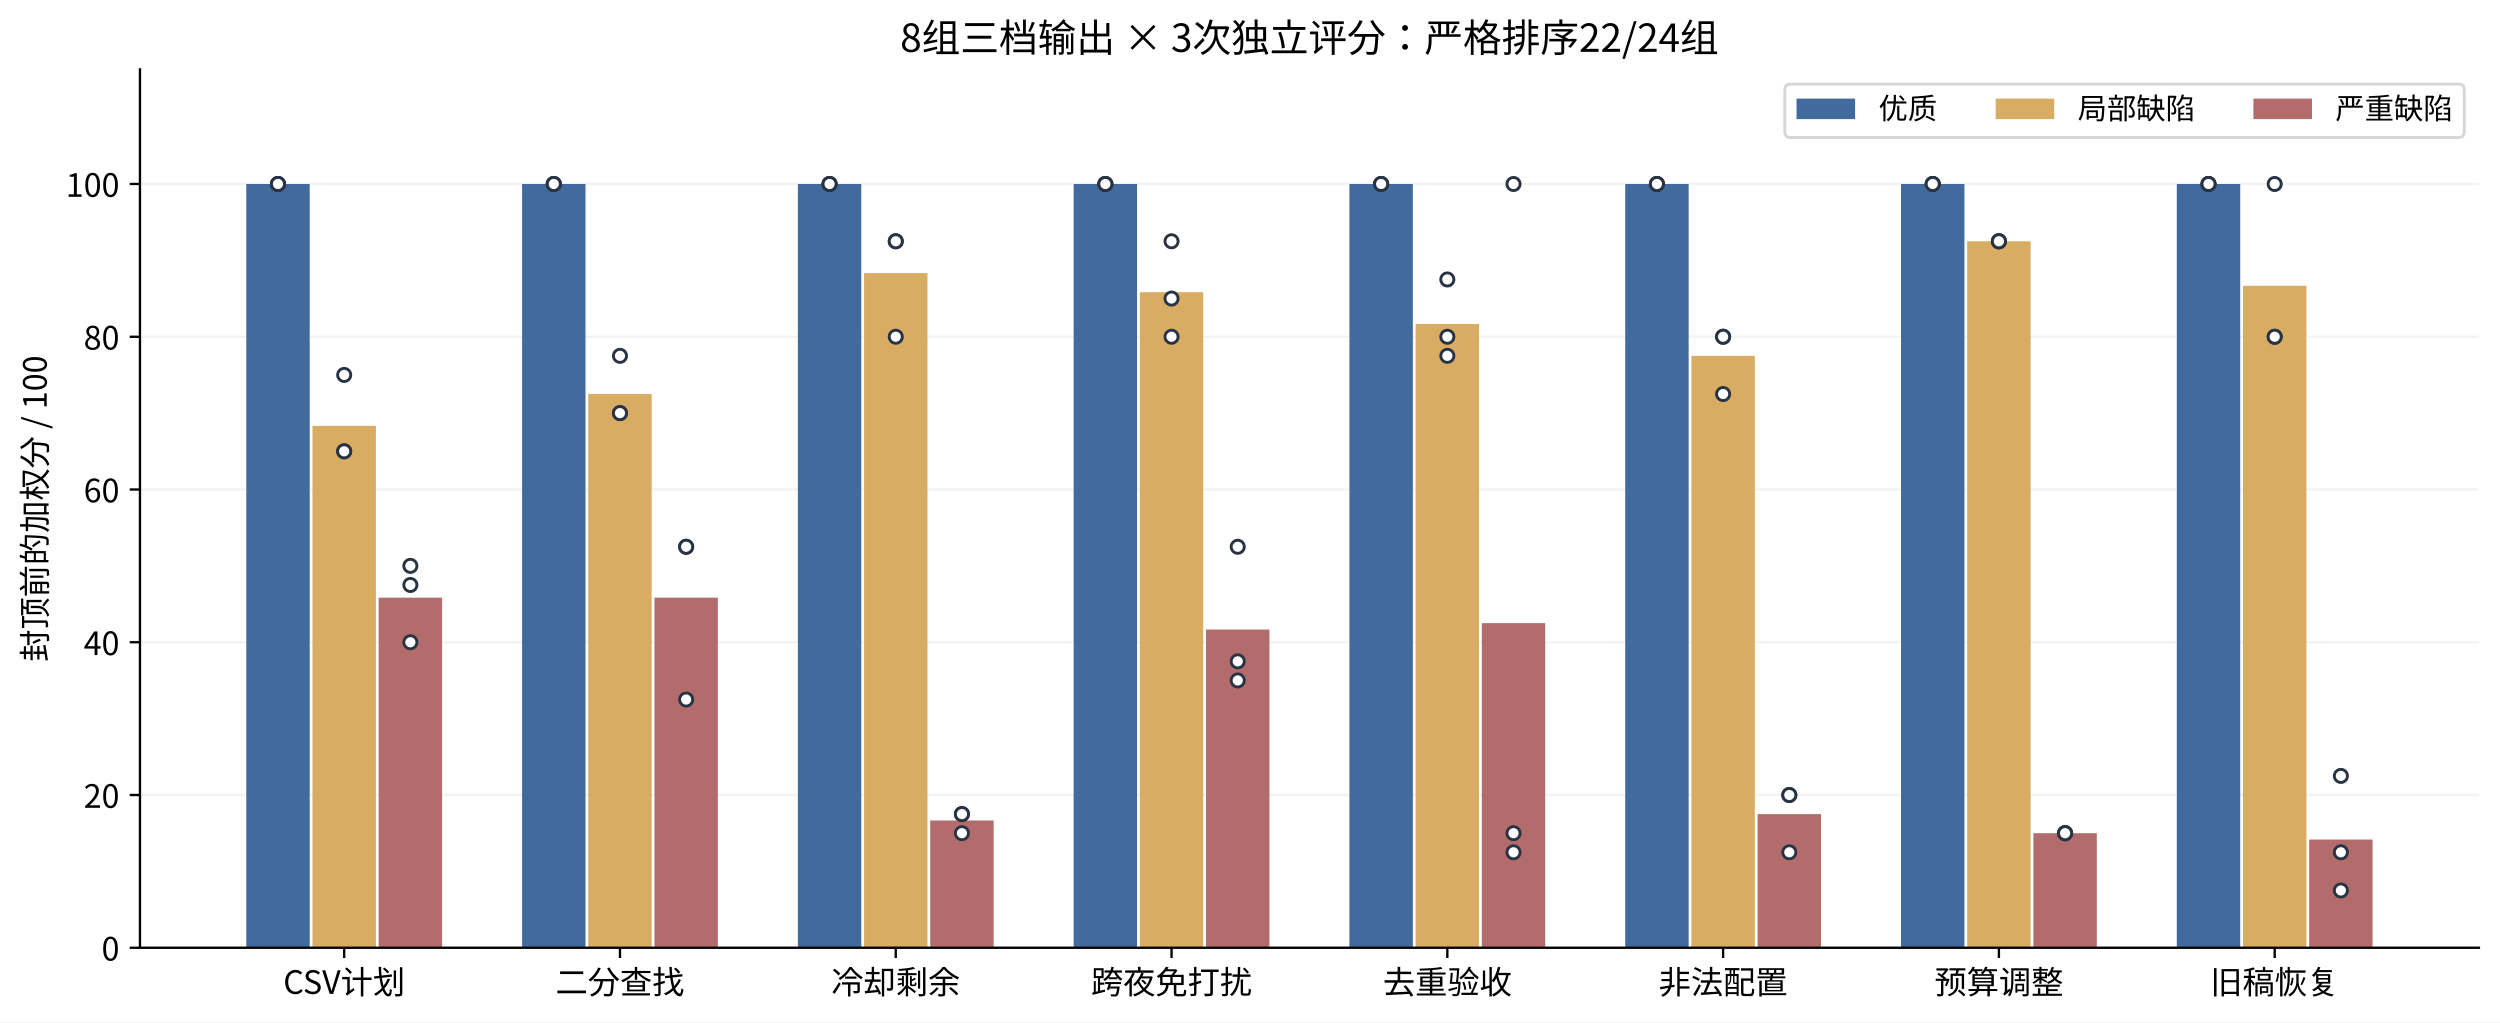
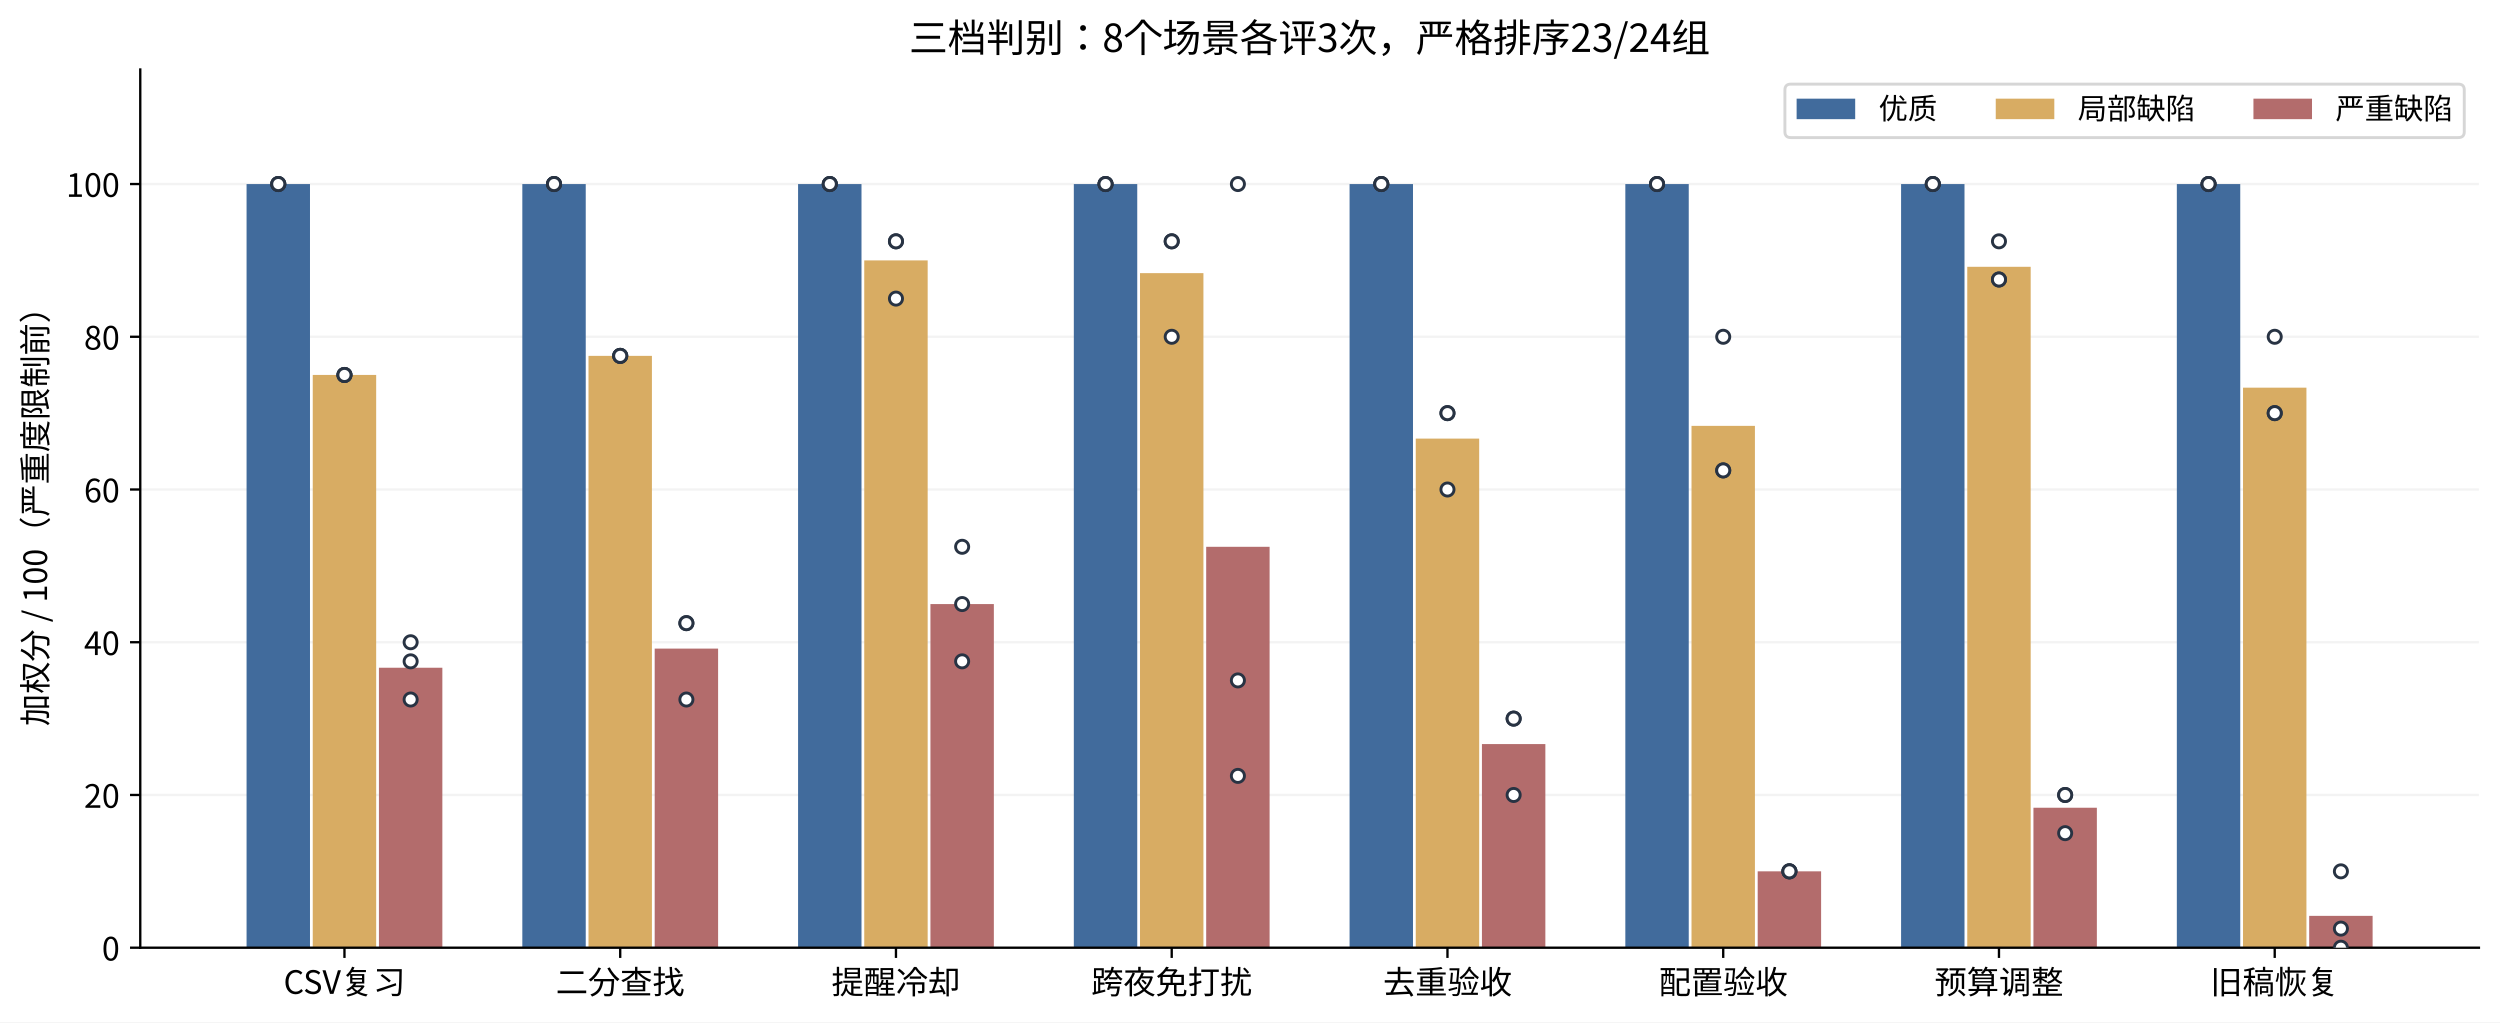
- <svg xmlns="http://www.w3.org/2000/svg" xmlns:xlink="http://www.w3.org/1999/xlink" width="853.63pt" height="349.089pt" viewBox="0 0 853.63 349.089" version="1.1">
+ <svg xmlns="http://www.w3.org/2000/svg" xmlns:xlink="http://www.w3.org/1999/xlink" width="853.74pt" height="349.116pt" viewBox="0 0 853.74 349.116" version="1.1">
  <defs>
    <style type="text/css">*{stroke-linejoin: round; stroke-linecap: butt}</style>
  </defs>
  <g id="figure_1">
    <g id="patch_1">
-       <path d="M 0 349.089 L 853.63 349.089 L 853.63 0 L 0 0 z " style="fill: #ffffff" />
+       <path d="M 0 349.116 L 853.74 349.116 L 853.74 0 L 0 0 z " style="fill: #ffffff" />
    </g>
    <g id="axes_1">
      <g id="patch_2">
-         <path d="M 47.79 323.614 L 846.43 323.614 L 846.43 23.706 L 47.79 23.706 z " style="fill: #ffffff" />
+         <path d="M 47.9 323.641 L 846.54 323.641 L 846.54 23.733 L 47.9 23.733 z " style="fill: #ffffff" />
      </g>
      <g id="matplotlib.axis_1">
        <g id="xtick_1">
          <g id="line2d_1">
            <defs>
-               <path id="m6fe55f6186" d="M 0 0 L 0 3.5 " style="stroke: #000000; stroke-width: 0.8" />
+               <path id="m306c7330ba" d="M 0 0 L 0 3.5 " style="stroke: #000000; stroke-width: 0.8" />
            </defs>
            <g>
-               <use xlink:href="#m6fe55f6186" x="117.522" y="323.614" style="stroke: #000000; stroke-width: 0.8" />
+               <use xlink:href="#m306c7330ba" x="117.632" y="323.641" style="stroke: #000000; stroke-width: 0.8" />
            </g>
          </g>
          <g id="text_1">
-             <text style="font-size: 11px; font-family: 'Noto Sans CJK JP'; text-anchor: middle" x="117.522" y="339.369" transform="rotate(-0 117.5215 339.3692)">CSV计划</text>
+             <text style="font-size: 11px; font-family: 'Noto Sans CJK JP'; text-anchor: middle" x="117.632" y="339.396" transform="rotate(-0 117.6315 339.396)">CSV复习</text>
          </g>
        </g>
        <g id="xtick_2">
          <g id="line2d_2">
            <g>
-               <use xlink:href="#m6fe55f6186" x="211.69" y="323.614" style="stroke: #000000; stroke-width: 0.8" />
+               <use xlink:href="#m306c7330ba" x="211.8" y="323.641" style="stroke: #000000; stroke-width: 0.8" />
            </g>
          </g>
          <g id="text_2">
-             <text style="font-size: 11px; font-family: 'Noto Sans CJK JP'; text-anchor: middle" x="211.69" y="339.369" transform="rotate(-0 211.6896 339.3692)">二分查找</text>
+             <text style="font-size: 11px; font-family: 'Noto Sans CJK JP'; text-anchor: middle" x="211.8" y="339.396" transform="rotate(-0 211.7996 339.396)">二分查找</text>
          </g>
        </g>
        <g id="xtick_3">
          <g id="line2d_3">
            <g>
-               <use xlink:href="#m6fe55f6186" x="305.858" y="323.614" style="stroke: #000000; stroke-width: 0.8" />
+               <use xlink:href="#m306c7330ba" x="305.968" y="323.641" style="stroke: #000000; stroke-width: 0.8" />
            </g>
          </g>
          <g id="text_3">
-             <text style="font-size: 11px; font-family: 'Noto Sans CJK JP'; text-anchor: middle" x="305.858" y="339.369" transform="rotate(-0 305.8578 339.3692)">冷却剩余</text>
+             <text style="font-size: 11px; font-family: 'Noto Sans CJK JP'; text-anchor: middle" x="305.968" y="339.396" transform="rotate(-0 305.9678 339.396)">提醒冷却</text>
          </g>
        </g>
        <g id="xtick_4">
          <g id="line2d_4">
            <g>
-               <use xlink:href="#m6fe55f6186" x="400.026" y="323.614" style="stroke: #000000; stroke-width: 0.8" />
+               <use xlink:href="#m306c7330ba" x="400.136" y="323.641" style="stroke: #000000; stroke-width: 0.8" />
            </g>
          </g>
          <g id="text_4">
-             <text style="font-size: 11px; font-family: 'Noto Sans CJK JP'; text-anchor: middle" x="400.026" y="339.369" transform="rotate(-0 400.0259 339.3692)">跨夜免打扰</text>
+             <text style="font-size: 11px; font-family: 'Noto Sans CJK JP'; text-anchor: middle" x="400.136" y="339.396" transform="rotate(-0 400.1359 339.396)">跨夜免打扰</text>
          </g>
        </g>
        <g id="xtick_5">
          <g id="line2d_5">
            <g>
-               <use xlink:href="#m6fe55f6186" x="494.194" y="323.614" style="stroke: #000000; stroke-width: 0.8" />
+               <use xlink:href="#m306c7330ba" x="494.304" y="323.641" style="stroke: #000000; stroke-width: 0.8" />
            </g>
          </g>
          <g id="text_5">
-             <text style="font-size: 11px; font-family: 'Noto Sans CJK JP'; text-anchor: middle" x="494.194" y="339.369" transform="rotate(-0 494.1941 339.3692)">去重验收</text>
+             <text style="font-size: 11px; font-family: 'Noto Sans CJK JP'; text-anchor: middle" x="494.304" y="339.396" transform="rotate(-0 494.3041 339.396)">去重验收</text>
          </g>
        </g>
        <g id="xtick_6">
          <g id="line2d_6">
            <g>
-               <use xlink:href="#m6fe55f6186" x="588.362" y="323.614" style="stroke: #000000; stroke-width: 0.8" />
+               <use xlink:href="#m306c7330ba" x="588.472" y="323.641" style="stroke: #000000; stroke-width: 0.8" />
            </g>
          </g>
          <g id="text_6">
-             <text style="font-size: 11px; font-family: 'Noto Sans CJK JP'; text-anchor: middle" x="588.362" y="339.369" transform="rotate(-0 588.3622 339.3692)">非法配置</text>
+             <text style="font-size: 11px; font-family: 'Noto Sans CJK JP'; text-anchor: middle" x="588.472" y="339.396" transform="rotate(-0 588.4722 339.396)">配置验收</text>
          </g>
        </g>
        <g id="xtick_7">
          <g id="line2d_7">
            <g>
-               <use xlink:href="#m6fe55f6186" x="682.53" y="323.614" style="stroke: #000000; stroke-width: 0.8" />
+               <use xlink:href="#m306c7330ba" x="682.64" y="323.641" style="stroke: #000000; stroke-width: 0.8" />
            </g>
          </g>
          <g id="text_7">
-             <text style="font-size: 11px; font-family: 'Noto Sans CJK JP'; text-anchor: middle" x="682.53" y="339.369" transform="rotate(-0 682.5304 339.3692)">预算调整</text>
+             <text style="font-size: 11px; font-family: 'Noto Sans CJK JP'; text-anchor: middle" x="682.64" y="339.396" transform="rotate(-0 682.6404 339.396)">预算调整</text>
          </g>
        </g>
        <g id="xtick_8">
          <g id="line2d_8">
            <g>
-               <use xlink:href="#m6fe55f6186" x="776.698" y="323.614" style="stroke: #000000; stroke-width: 0.8" />
+               <use xlink:href="#m306c7330ba" x="776.808" y="323.641" style="stroke: #000000; stroke-width: 0.8" />
            </g>
          </g>
          <g id="text_8">
-             <text style="font-size: 11px; font-family: 'Noto Sans CJK JP'; text-anchor: middle" x="776.698" y="339.369" transform="rotate(-0 776.6985 339.3692)">旧稿恢复</text>
+             <text style="font-size: 11px; font-family: 'Noto Sans CJK JP'; text-anchor: middle" x="776.808" y="339.396" transform="rotate(-0 776.8085 339.396)">旧稿恢复</text>
          </g>
        </g>
      </g>
      <g id="matplotlib.axis_2">
        <g id="ytick_1">
          <g id="line2d_9">
-             <path d="M 47.79 323.614 L 846.43 323.614 " clip-path="url(#p5af2267fee)" style="fill: none; stroke: #b0b0b0; stroke-opacity: 0.15; stroke-width: 0.8; stroke-linecap: square" />
+             <path d="M 47.9 323.641 L 846.54 323.641 " clip-path="url(#p7b67d893f9)" style="fill: none; stroke: #b0b0b0; stroke-opacity: 0.15; stroke-width: 0.8; stroke-linecap: square" />
          </g>
          <g id="line2d_10">
            <defs>
-               <path id="ma460780742" d="M 0 0 L -3.5 0 " style="stroke: #000000; stroke-width: 0.8" />
+               <path id="m685d8fcb3b" d="M 0 0 L -3.5 0 " style="stroke: #000000; stroke-width: 0.8" />
            </defs>
            <g>
-               <use xlink:href="#ma460780742" x="47.79" y="323.614" style="stroke: #000000; stroke-width: 0.8" />
+               <use xlink:href="#m685d8fcb3b" x="47.9" y="323.641" style="stroke: #000000; stroke-width: 0.8" />
            </g>
          </g>
          <g id="text_9">
-             <text style="font-size: 11px; font-family: 'Noto Sans CJK JP'; text-anchor: end" x="40.79" y="327.992" transform="rotate(-0 40.79 327.9915)">0</text>
+             <text style="font-size: 11px; font-family: 'Noto Sans CJK JP'; text-anchor: end" x="40.9" y="328.018" transform="rotate(-0 40.9 328.0183)">0</text>
          </g>
        </g>
        <g id="ytick_2">
          <g id="line2d_11">
-             <path d="M 47.79 271.456 L 846.43 271.456 " clip-path="url(#p5af2267fee)" style="fill: none; stroke: #b0b0b0; stroke-opacity: 0.15; stroke-width: 0.8; stroke-linecap: square" />
+             <path d="M 47.9 271.483 L 846.54 271.483 " clip-path="url(#p7b67d893f9)" style="fill: none; stroke: #b0b0b0; stroke-opacity: 0.15; stroke-width: 0.8; stroke-linecap: square" />
          </g>
          <g id="line2d_12">
            <g>
-               <use xlink:href="#ma460780742" x="47.79" y="271.456" style="stroke: #000000; stroke-width: 0.8" />
+               <use xlink:href="#m685d8fcb3b" x="47.9" y="271.483" style="stroke: #000000; stroke-width: 0.8" />
            </g>
          </g>
          <g id="text_10">
-             <text style="font-size: 11px; font-family: 'Noto Sans CJK JP'; text-anchor: end" x="40.79" y="275.834" transform="rotate(-0 40.79 275.8337)">20</text>
+             <text style="font-size: 11px; font-family: 'Noto Sans CJK JP'; text-anchor: end" x="40.9" y="275.861" transform="rotate(-0 40.9 275.8605)">20</text>
          </g>
        </g>
        <g id="ytick_3">
          <g id="line2d_13">
-             <path d="M 47.79 219.298 L 846.43 219.298 " clip-path="url(#p5af2267fee)" style="fill: none; stroke: #b0b0b0; stroke-opacity: 0.15; stroke-width: 0.8; stroke-linecap: square" />
+             <path d="M 47.9 219.325 L 846.54 219.325 " clip-path="url(#p7b67d893f9)" style="fill: none; stroke: #b0b0b0; stroke-opacity: 0.15; stroke-width: 0.8; stroke-linecap: square" />
          </g>
          <g id="line2d_14">
            <g>
-               <use xlink:href="#ma460780742" x="47.79" y="219.298" style="stroke: #000000; stroke-width: 0.8" />
+               <use xlink:href="#m685d8fcb3b" x="47.9" y="219.325" style="stroke: #000000; stroke-width: 0.8" />
            </g>
          </g>
          <g id="text_11">
-             <text style="font-size: 11px; font-family: 'Noto Sans CJK JP'; text-anchor: end" x="40.79" y="223.676" transform="rotate(-0 40.79 223.6759)">40</text>
+             <text style="font-size: 11px; font-family: 'Noto Sans CJK JP'; text-anchor: end" x="40.9" y="223.703" transform="rotate(-0 40.9 223.7027)">40</text>
          </g>
        </g>
        <g id="ytick_4">
          <g id="line2d_15">
-             <path d="M 47.79 167.14 L 846.43 167.14 " clip-path="url(#p5af2267fee)" style="fill: none; stroke: #b0b0b0; stroke-opacity: 0.15; stroke-width: 0.8; stroke-linecap: square" />
+             <path d="M 47.9 167.167 L 846.54 167.167 " clip-path="url(#p7b67d893f9)" style="fill: none; stroke: #b0b0b0; stroke-opacity: 0.15; stroke-width: 0.8; stroke-linecap: square" />
          </g>
          <g id="line2d_16">
            <g>
-               <use xlink:href="#ma460780742" x="47.79" y="167.14" style="stroke: #000000; stroke-width: 0.8" />
+               <use xlink:href="#m685d8fcb3b" x="47.9" y="167.167" style="stroke: #000000; stroke-width: 0.8" />
            </g>
          </g>
          <g id="text_12">
-             <text style="font-size: 11px; font-family: 'Noto Sans CJK JP'; text-anchor: end" x="40.79" y="171.518" transform="rotate(-0 40.79 171.5181)">60</text>
+             <text style="font-size: 11px; font-family: 'Noto Sans CJK JP'; text-anchor: end" x="40.9" y="171.545" transform="rotate(-0 40.9 171.5449)">60</text>
          </g>
        </g>
        <g id="ytick_5">
          <g id="line2d_17">
-             <path d="M 47.79 114.983 L 846.43 114.983 " clip-path="url(#p5af2267fee)" style="fill: none; stroke: #b0b0b0; stroke-opacity: 0.15; stroke-width: 0.8; stroke-linecap: square" />
+             <path d="M 47.9 115.009 L 846.54 115.009 " clip-path="url(#p7b67d893f9)" style="fill: none; stroke: #b0b0b0; stroke-opacity: 0.15; stroke-width: 0.8; stroke-linecap: square" />
          </g>
          <g id="line2d_18">
            <g>
-               <use xlink:href="#ma460780742" x="47.79" y="114.983" style="stroke: #000000; stroke-width: 0.8" />
+               <use xlink:href="#m685d8fcb3b" x="47.9" y="115.009" style="stroke: #000000; stroke-width: 0.8" />
            </g>
          </g>
          <g id="text_13">
-             <text style="font-size: 11px; font-family: 'Noto Sans CJK JP'; text-anchor: end" x="40.79" y="119.36" transform="rotate(-0 40.79 119.3602)">80</text>
+             <text style="font-size: 11px; font-family: 'Noto Sans CJK JP'; text-anchor: end" x="40.9" y="119.387" transform="rotate(-0 40.9 119.387)">80</text>
          </g>
        </g>
        <g id="ytick_6">
          <g id="line2d_19">
-             <path d="M 47.79 62.825 L 846.43 62.825 " clip-path="url(#p5af2267fee)" style="fill: none; stroke: #b0b0b0; stroke-opacity: 0.15; stroke-width: 0.8; stroke-linecap: square" />
+             <path d="M 47.9 62.852 L 846.54 62.852 " clip-path="url(#p7b67d893f9)" style="fill: none; stroke: #b0b0b0; stroke-opacity: 0.15; stroke-width: 0.8; stroke-linecap: square" />
          </g>
          <g id="line2d_20">
            <g>
-               <use xlink:href="#ma460780742" x="47.79" y="62.825" style="stroke: #000000; stroke-width: 0.8" />
+               <use xlink:href="#m685d8fcb3b" x="47.9" y="62.852" style="stroke: #000000; stroke-width: 0.8" />
            </g>
          </g>
          <g id="text_14">
-             <text style="font-size: 11px; font-family: 'Noto Sans CJK JP'; text-anchor: end" x="40.79" y="67.202" transform="rotate(-0 40.79 67.2024)">100</text>
+             <text style="font-size: 11px; font-family: 'Noto Sans CJK JP'; text-anchor: end" x="40.9" y="67.229" transform="rotate(-0 40.9 67.22921)">100</text>
          </g>
        </g>
        <g id="text_15">
-           <text style="font-size: 11px; font-family: 'Noto Sans CJK JP'; text-anchor: middle" x="15.955" y="173.66" transform="rotate(-90 15.95531 173.6601)">封顶前的加权分 / 100</text>
+           <text style="font-size: 11px; font-family: 'Noto Sans CJK JP'; text-anchor: middle" x="16.065" y="173.687" transform="rotate(-90 16.06531 173.6869)">加权分 / 100（严重度限制前）</text>
        </g>
      </g>
      <g id="patch_3">
-         <path d="M 84.092 323.614 L 105.75 323.614 L 105.75 62.825 L 84.092 62.825 z " clip-path="url(#p5af2267fee)" style="fill: #416b9c" />
+         <path d="M 84.202 323.641 L 105.86 323.641 L 105.86 62.852 L 84.202 62.852 z " clip-path="url(#p7b67d893f9)" style="fill: #416b9c" />
      </g>
      <g id="patch_4">
-         <path d="M 178.26 323.614 L 199.919 323.614 L 199.919 62.825 L 178.26 62.825 z " clip-path="url(#p5af2267fee)" style="fill: #416b9c" />
+         <path d="M 178.37 323.641 L 200.029 323.641 L 200.029 62.852 L 178.37 62.852 z " clip-path="url(#p7b67d893f9)" style="fill: #416b9c" />
      </g>
      <g id="patch_5">
-         <path d="M 272.428 323.614 L 294.087 323.614 L 294.087 62.825 L 272.428 62.825 z " clip-path="url(#p5af2267fee)" style="fill: #416b9c" />
+         <path d="M 272.538 323.641 L 294.197 323.641 L 294.197 62.852 L 272.538 62.852 z " clip-path="url(#p7b67d893f9)" style="fill: #416b9c" />
      </g>
      <g id="patch_6">
-         <path d="M 366.596 323.614 L 388.255 323.614 L 388.255 62.825 L 366.596 62.825 z " clip-path="url(#p5af2267fee)" style="fill: #416b9c" />
+         <path d="M 366.706 323.641 L 388.365 323.641 L 388.365 62.852 L 366.706 62.852 z " clip-path="url(#p7b67d893f9)" style="fill: #416b9c" />
      </g>
      <g id="patch_7">
-         <path d="M 460.764 323.614 L 482.423 323.614 L 482.423 62.825 L 460.764 62.825 z " clip-path="url(#p5af2267fee)" style="fill: #416b9c" />
+         <path d="M 460.874 323.641 L 482.533 323.641 L 482.533 62.852 L 460.874 62.852 z " clip-path="url(#p7b67d893f9)" style="fill: #416b9c" />
      </g>
      <g id="patch_8">
-         <path d="M 554.933 323.614 L 576.591 323.614 L 576.591 62.825 L 554.933 62.825 z " clip-path="url(#p5af2267fee)" style="fill: #416b9c" />
+         <path d="M 555.043 323.641 L 576.701 323.641 L 576.701 62.852 L 555.043 62.852 z " clip-path="url(#p7b67d893f9)" style="fill: #416b9c" />
      </g>
      <g id="patch_9">
-         <path d="M 649.101 323.614 L 670.759 323.614 L 670.759 62.825 L 649.101 62.825 z " clip-path="url(#p5af2267fee)" style="fill: #416b9c" />
+         <path d="M 649.211 323.641 L 670.869 323.641 L 670.869 62.852 L 649.211 62.852 z " clip-path="url(#p7b67d893f9)" style="fill: #416b9c" />
      </g>
      <g id="patch_10">
-         <path d="M 743.269 323.614 L 764.927 323.614 L 764.927 62.825 L 743.269 62.825 z " clip-path="url(#p5af2267fee)" style="fill: #416b9c" />
+         <path d="M 743.379 323.641 L 765.037 323.641 L 765.037 62.852 L 743.379 62.852 z " clip-path="url(#p7b67d893f9)" style="fill: #416b9c" />
      </g>
      <g id="patch_11">
-         <path d="M 106.692 323.614 L 128.351 323.614 L 128.351 145.408 L 106.692 145.408 z " clip-path="url(#p5af2267fee)" style="fill: #d8ac63" />
+         <path d="M 106.802 323.641 L 128.461 323.641 L 128.461 128.049 L 106.802 128.049 z " clip-path="url(#p7b67d893f9)" style="fill: #d8ac63" />
      </g>
      <g id="patch_12">
-         <path d="M 200.86 323.614 L 222.519 323.614 L 222.519 134.542 L 200.86 134.542 z " clip-path="url(#p5af2267fee)" style="fill: #d8ac63" />
+         <path d="M 200.97 323.641 L 222.629 323.641 L 222.629 121.529 L 200.97 121.529 z " clip-path="url(#p7b67d893f9)" style="fill: #d8ac63" />
      </g>
      <g id="patch_13">
-         <path d="M 295.028 323.614 L 316.687 323.614 L 316.687 93.25 L 295.028 93.25 z " clip-path="url(#p5af2267fee)" style="fill: #d8ac63" />
+         <path d="M 295.138 323.641 L 316.797 323.641 L 316.797 88.93 L 295.138 88.93 z " clip-path="url(#p7b67d893f9)" style="fill: #d8ac63" />
      </g>
      <g id="patch_14">
-         <path d="M 389.197 323.614 L 410.855 323.614 L 410.855 99.77 L 389.197 99.77 z " clip-path="url(#p5af2267fee)" style="fill: #d8ac63" />
+         <path d="M 389.307 323.641 L 410.965 323.641 L 410.965 93.277 L 389.307 93.277 z " clip-path="url(#p7b67d893f9)" style="fill: #d8ac63" />
      </g>
      <g id="patch_15">
-         <path d="M 483.365 323.614 L 505.023 323.614 L 505.023 110.636 L 483.365 110.636 z " clip-path="url(#p5af2267fee)" style="fill: #d8ac63" />
+         <path d="M 483.475 323.641 L 505.133 323.641 L 505.133 149.781 L 483.475 149.781 z " clip-path="url(#p7b67d893f9)" style="fill: #d8ac63" />
      </g>
      <g id="patch_16">
-         <path d="M 577.533 323.614 L 599.192 323.614 L 599.192 121.502 L 577.533 121.502 z " clip-path="url(#p5af2267fee)" style="fill: #d8ac63" />
+         <path d="M 577.643 323.641 L 599.302 323.641 L 599.302 145.435 L 577.643 145.435 z " clip-path="url(#p7b67d893f9)" style="fill: #d8ac63" />
      </g>
      <g id="patch_17">
-         <path d="M 671.701 323.614 L 693.36 323.614 L 693.36 82.384 L 671.701 82.384 z " clip-path="url(#p5af2267fee)" style="fill: #d8ac63" />
+         <path d="M 671.811 323.641 L 693.47 323.641 L 693.47 91.104 L 671.811 91.104 z " clip-path="url(#p7b67d893f9)" style="fill: #d8ac63" />
      </g>
      <g id="patch_18">
-         <path d="M 765.869 323.614 L 787.528 323.614 L 787.528 97.597 L 765.869 97.597 z " clip-path="url(#p5af2267fee)" style="fill: #d8ac63" />
+         <path d="M 765.979 323.641 L 787.638 323.641 L 787.638 132.395 L 765.979 132.395 z " clip-path="url(#p7b67d893f9)" style="fill: #d8ac63" />
      </g>
      <g id="patch_19">
-         <path d="M 129.293 323.614 L 150.951 323.614 L 150.951 204.086 L 129.293 204.086 z " clip-path="url(#p5af2267fee)" style="fill: #b36c6c" />
+         <path d="M 129.403 323.641 L 151.061 323.641 L 151.061 228.018 L 129.403 228.018 z " clip-path="url(#p7b67d893f9)" style="fill: #b36c6c" />
      </g>
      <g id="patch_20">
-         <path d="M 223.461 323.614 L 245.119 323.614 L 245.119 204.086 L 223.461 204.086 z " clip-path="url(#p5af2267fee)" style="fill: #b36c6c" />
+         <path d="M 223.571 323.641 L 245.229 323.641 L 245.229 221.498 L 223.571 221.498 z " clip-path="url(#p7b67d893f9)" style="fill: #b36c6c" />
      </g>
      <g id="patch_21">
-         <path d="M 317.629 323.614 L 339.287 323.614 L 339.287 280.149 L 317.629 280.149 z " clip-path="url(#p5af2267fee)" style="fill: #b36c6c" />
+         <path d="M 317.739 323.641 L 339.397 323.641 L 339.397 206.286 L 317.739 206.286 z " clip-path="url(#p7b67d893f9)" style="fill: #b36c6c" />
      </g>
      <g id="patch_22">
-         <path d="M 411.797 323.614 L 433.456 323.614 L 433.456 214.952 L 411.797 214.952 z " clip-path="url(#p5af2267fee)" style="fill: #b36c6c" />
+         <path d="M 411.907 323.641 L 433.566 323.641 L 433.566 186.726 L 411.907 186.726 z " clip-path="url(#p7b67d893f9)" style="fill: #b36c6c" />
      </g>
      <g id="patch_23">
-         <path d="M 505.965 323.614 L 527.624 323.614 L 527.624 212.778 L 505.965 212.778 z " clip-path="url(#p5af2267fee)" style="fill: #b36c6c" />
+         <path d="M 506.075 323.641 L 527.734 323.641 L 527.734 254.097 L 506.075 254.097 z " clip-path="url(#p7b67d893f9)" style="fill: #b36c6c" />
      </g>
      <g id="patch_24">
-         <path d="M 600.133 323.614 L 621.792 323.614 L 621.792 277.976 L 600.133 277.976 z " clip-path="url(#p5af2267fee)" style="fill: #b36c6c" />
+         <path d="M 600.243 323.641 L 621.902 323.641 L 621.902 297.562 L 600.243 297.562 z " clip-path="url(#p7b67d893f9)" style="fill: #b36c6c" />
      </g>
      <g id="patch_25">
-         <path d="M 694.301 323.614 L 715.96 323.614 L 715.96 284.496 L 694.301 284.496 z " clip-path="url(#p5af2267fee)" style="fill: #b36c6c" />
+         <path d="M 694.411 323.641 L 716.07 323.641 L 716.07 275.829 L 694.411 275.829 z " clip-path="url(#p7b67d893f9)" style="fill: #b36c6c" />
      </g>
      <g id="patch_26">
-         <path d="M 788.47 323.614 L 810.128 323.614 L 810.128 286.669 L 788.47 286.669 z " clip-path="url(#p5af2267fee)" style="fill: #b36c6c" />
+         <path d="M 788.58 323.641 L 810.238 323.641 L 810.238 312.774 L 788.58 312.774 z " clip-path="url(#p7b67d893f9)" style="fill: #b36c6c" />
      </g>
      <g id="patch_27">
-         <path d="M 47.79 323.614 L 47.79 23.706 " style="fill: none; stroke: #000000; stroke-width: 0.8; stroke-linejoin: miter; stroke-linecap: square" />
+         <path d="M 47.9 323.641 L 47.9 23.733 " style="fill: none; stroke: #000000; stroke-width: 0.8; stroke-linejoin: miter; stroke-linecap: square" />
      </g>
      <g id="patch_28">
-         <path d="M 47.79 323.614 L 846.43 323.614 " style="fill: none; stroke: #000000; stroke-width: 0.8; stroke-linejoin: miter; stroke-linecap: square" />
+         <path d="M 47.9 323.641 L 846.54 323.641 " style="fill: none; stroke: #000000; stroke-width: 0.8; stroke-linejoin: miter; stroke-linecap: square" />
      </g>
      <g id="text_16">
-         <text style="font-size: 13.2px; font-family: 'Noto Sans CJK JP'; text-anchor: middle" x="447.11" y="17.706" transform="rotate(-0 447.11 17.70638)">8组三档输出 × 3次独立评分：严格排序22/24组</text>
+         <text style="font-size: 13.2px; font-family: 'Noto Sans CJK JP'; text-anchor: middle" x="447.22" y="17.733" transform="rotate(-0 447.22 17.73319)">三档判别：8个场景各评3次，严格排序23/24组</text>
      </g>
      <g id="PathCollection_1">
        <defs>
-           <path id="m3b56961a8f" d="M 0 2.236 C 0.593 2.236 1.162 2 1.581 1.581 C 2 1.162 2.236 0.593 2.236 0 C 2.236 -0.593 2 -1.162 1.581 -1.581 C 1.162 -2 0.593 -2.236 0 -2.236 C -0.593 -2.236 -1.162 -2 -1.581 -1.581 C -2 -1.162 -2.236 -0.593 -2.236 0 C -2.236 0.593 -2 1.162 -1.581 1.581 C -1.162 2 -0.593 2.236 0 2.236 z " style="stroke: #283343" />
+           <path id="m8d612bb087" d="M 0 2.236 C 0.593 2.236 1.162 2 1.581 1.581 C 2 1.162 2.236 0.593 2.236 0 C 2.236 -0.593 2 -1.162 1.581 -1.581 C 1.162 -2 0.593 -2.236 0 -2.236 C -0.593 -2.236 -1.162 -2 -1.581 -1.581 C -2 -1.162 -2.236 -0.593 -2.236 0 C -2.236 0.593 -2 1.162 -1.581 1.581 C -1.162 2 -0.593 2.236 0 2.236 z " style="stroke: #283343" />
        </defs>
-         <g clip-path="url(#p5af2267fee)">
-           <use xlink:href="#m3b56961a8f" x="94.921" y="62.825" style="fill: #ffffff; stroke: #283343" />
-           <use xlink:href="#m3b56961a8f" x="94.921" y="62.825" style="fill: #ffffff; stroke: #283343" />
-           <use xlink:href="#m3b56961a8f" x="94.921" y="62.825" style="fill: #ffffff; stroke: #283343" />
+         <g clip-path="url(#p7b67d893f9)">
+           <use xlink:href="#m8d612bb087" x="95.031" y="62.852" style="fill: #ffffff; stroke: #283343" />
+           <use xlink:href="#m8d612bb087" x="95.031" y="62.852" style="fill: #ffffff; stroke: #283343" />
+           <use xlink:href="#m8d612bb087" x="95.031" y="62.852" style="fill: #ffffff; stroke: #283343" />
        </g>
      </g>
      <g id="PathCollection_2">
-         <g clip-path="url(#p5af2267fee)">
-           <use xlink:href="#m3b56961a8f" x="189.089" y="62.825" style="fill: #ffffff; stroke: #283343" />
-           <use xlink:href="#m3b56961a8f" x="189.089" y="62.825" style="fill: #ffffff; stroke: #283343" />
-           <use xlink:href="#m3b56961a8f" x="189.089" y="62.825" style="fill: #ffffff; stroke: #283343" />
+         <g clip-path="url(#p7b67d893f9)">
+           <use xlink:href="#m8d612bb087" x="189.199" y="62.852" style="fill: #ffffff; stroke: #283343" />
+           <use xlink:href="#m8d612bb087" x="189.199" y="62.852" style="fill: #ffffff; stroke: #283343" />
+           <use xlink:href="#m8d612bb087" x="189.199" y="62.852" style="fill: #ffffff; stroke: #283343" />
        </g>
      </g>
      <g id="PathCollection_3">
-         <g clip-path="url(#p5af2267fee)">
-           <use xlink:href="#m3b56961a8f" x="283.257" y="62.825" style="fill: #ffffff; stroke: #283343" />
-           <use xlink:href="#m3b56961a8f" x="283.257" y="62.825" style="fill: #ffffff; stroke: #283343" />
-           <use xlink:href="#m3b56961a8f" x="283.257" y="62.825" style="fill: #ffffff; stroke: #283343" />
+         <g clip-path="url(#p7b67d893f9)">
+           <use xlink:href="#m8d612bb087" x="283.367" y="62.852" style="fill: #ffffff; stroke: #283343" />
+           <use xlink:href="#m8d612bb087" x="283.367" y="62.852" style="fill: #ffffff; stroke: #283343" />
+           <use xlink:href="#m8d612bb087" x="283.367" y="62.852" style="fill: #ffffff; stroke: #283343" />
        </g>
      </g>
      <g id="PathCollection_4">
-         <g clip-path="url(#p5af2267fee)">
-           <use xlink:href="#m3b56961a8f" x="377.426" y="62.825" style="fill: #ffffff; stroke: #283343" />
-           <use xlink:href="#m3b56961a8f" x="377.426" y="62.825" style="fill: #ffffff; stroke: #283343" />
-           <use xlink:href="#m3b56961a8f" x="377.426" y="62.825" style="fill: #ffffff; stroke: #283343" />
+         <g clip-path="url(#p7b67d893f9)">
+           <use xlink:href="#m8d612bb087" x="377.536" y="62.852" style="fill: #ffffff; stroke: #283343" />
+           <use xlink:href="#m8d612bb087" x="377.536" y="62.852" style="fill: #ffffff; stroke: #283343" />
+           <use xlink:href="#m8d612bb087" x="377.536" y="62.852" style="fill: #ffffff; stroke: #283343" />
        </g>
      </g>
      <g id="PathCollection_5">
-         <g clip-path="url(#p5af2267fee)">
-           <use xlink:href="#m3b56961a8f" x="471.594" y="62.825" style="fill: #ffffff; stroke: #283343" />
-           <use xlink:href="#m3b56961a8f" x="471.594" y="62.825" style="fill: #ffffff; stroke: #283343" />
-           <use xlink:href="#m3b56961a8f" x="471.594" y="62.825" style="fill: #ffffff; stroke: #283343" />
+         <g clip-path="url(#p7b67d893f9)">
+           <use xlink:href="#m8d612bb087" x="471.704" y="62.852" style="fill: #ffffff; stroke: #283343" />
+           <use xlink:href="#m8d612bb087" x="471.704" y="62.852" style="fill: #ffffff; stroke: #283343" />
+           <use xlink:href="#m8d612bb087" x="471.704" y="62.852" style="fill: #ffffff; stroke: #283343" />
        </g>
      </g>
      <g id="PathCollection_6">
-         <g clip-path="url(#p5af2267fee)">
-           <use xlink:href="#m3b56961a8f" x="565.762" y="62.825" style="fill: #ffffff; stroke: #283343" />
-           <use xlink:href="#m3b56961a8f" x="565.762" y="62.825" style="fill: #ffffff; stroke: #283343" />
-           <use xlink:href="#m3b56961a8f" x="565.762" y="62.825" style="fill: #ffffff; stroke: #283343" />
+         <g clip-path="url(#p7b67d893f9)">
+           <use xlink:href="#m8d612bb087" x="565.872" y="62.852" style="fill: #ffffff; stroke: #283343" />
+           <use xlink:href="#m8d612bb087" x="565.872" y="62.852" style="fill: #ffffff; stroke: #283343" />
+           <use xlink:href="#m8d612bb087" x="565.872" y="62.852" style="fill: #ffffff; stroke: #283343" />
        </g>
      </g>
      <g id="PathCollection_7">
-         <g clip-path="url(#p5af2267fee)">
-           <use xlink:href="#m3b56961a8f" x="659.93" y="62.825" style="fill: #ffffff; stroke: #283343" />
-           <use xlink:href="#m3b56961a8f" x="659.93" y="62.825" style="fill: #ffffff; stroke: #283343" />
-           <use xlink:href="#m3b56961a8f" x="659.93" y="62.825" style="fill: #ffffff; stroke: #283343" />
+         <g clip-path="url(#p7b67d893f9)">
+           <use xlink:href="#m8d612bb087" x="660.04" y="62.852" style="fill: #ffffff; stroke: #283343" />
+           <use xlink:href="#m8d612bb087" x="660.04" y="62.852" style="fill: #ffffff; stroke: #283343" />
+           <use xlink:href="#m8d612bb087" x="660.04" y="62.852" style="fill: #ffffff; stroke: #283343" />
        </g>
      </g>
      <g id="PathCollection_8">
-         <g clip-path="url(#p5af2267fee)">
-           <use xlink:href="#m3b56961a8f" x="754.098" y="62.825" style="fill: #ffffff; stroke: #283343" />
-           <use xlink:href="#m3b56961a8f" x="754.098" y="62.825" style="fill: #ffffff; stroke: #283343" />
-           <use xlink:href="#m3b56961a8f" x="754.098" y="62.825" style="fill: #ffffff; stroke: #283343" />
+         <g clip-path="url(#p7b67d893f9)">
+           <use xlink:href="#m8d612bb087" x="754.208" y="62.852" style="fill: #ffffff; stroke: #283343" />
+           <use xlink:href="#m8d612bb087" x="754.208" y="62.852" style="fill: #ffffff; stroke: #283343" />
+           <use xlink:href="#m8d612bb087" x="754.208" y="62.852" style="fill: #ffffff; stroke: #283343" />
        </g>
      </g>
      <g id="PathCollection_9">
-         <g clip-path="url(#p5af2267fee)">
-           <use xlink:href="#m3b56961a8f" x="117.522" y="128.022" style="fill: #ffffff; stroke: #283343" />
-           <use xlink:href="#m3b56961a8f" x="117.522" y="154.101" style="fill: #ffffff; stroke: #283343" />
-           <use xlink:href="#m3b56961a8f" x="117.522" y="154.101" style="fill: #ffffff; stroke: #283343" />
+         <g clip-path="url(#p7b67d893f9)">
+           <use xlink:href="#m8d612bb087" x="117.632" y="128.049" style="fill: #ffffff; stroke: #283343" />
+           <use xlink:href="#m8d612bb087" x="117.632" y="128.049" style="fill: #ffffff; stroke: #283343" />
+           <use xlink:href="#m8d612bb087" x="117.632" y="128.049" style="fill: #ffffff; stroke: #283343" />
        </g>
      </g>
      <g id="PathCollection_10">
-         <g clip-path="url(#p5af2267fee)">
-           <use xlink:href="#m3b56961a8f" x="211.69" y="141.061" style="fill: #ffffff; stroke: #283343" />
-           <use xlink:href="#m3b56961a8f" x="211.69" y="141.061" style="fill: #ffffff; stroke: #283343" />
-           <use xlink:href="#m3b56961a8f" x="211.69" y="121.502" style="fill: #ffffff; stroke: #283343" />
+         <g clip-path="url(#p7b67d893f9)">
+           <use xlink:href="#m8d612bb087" x="211.8" y="121.529" style="fill: #ffffff; stroke: #283343" />
+           <use xlink:href="#m8d612bb087" x="211.8" y="121.529" style="fill: #ffffff; stroke: #283343" />
+           <use xlink:href="#m8d612bb087" x="211.8" y="121.529" style="fill: #ffffff; stroke: #283343" />
        </g>
      </g>
      <g id="PathCollection_11">
-         <g clip-path="url(#p5af2267fee)">
-           <use xlink:href="#m3b56961a8f" x="305.858" y="82.384" style="fill: #ffffff; stroke: #283343" />
-           <use xlink:href="#m3b56961a8f" x="305.858" y="114.983" style="fill: #ffffff; stroke: #283343" />
-           <use xlink:href="#m3b56961a8f" x="305.858" y="82.384" style="fill: #ffffff; stroke: #283343" />
+         <g clip-path="url(#p7b67d893f9)">
+           <use xlink:href="#m8d612bb087" x="305.968" y="82.411" style="fill: #ffffff; stroke: #283343" />
+           <use xlink:href="#m8d612bb087" x="305.968" y="101.97" style="fill: #ffffff; stroke: #283343" />
+           <use xlink:href="#m8d612bb087" x="305.968" y="82.411" style="fill: #ffffff; stroke: #283343" />
        </g>
      </g>
      <g id="PathCollection_12">
-         <g clip-path="url(#p5af2267fee)">
-           <use xlink:href="#m3b56961a8f" x="400.026" y="114.983" style="fill: #ffffff; stroke: #283343" />
-           <use xlink:href="#m3b56961a8f" x="400.026" y="101.943" style="fill: #ffffff; stroke: #283343" />
-           <use xlink:href="#m3b56961a8f" x="400.026" y="82.384" style="fill: #ffffff; stroke: #283343" />
+         <g clip-path="url(#p7b67d893f9)">
+           <use xlink:href="#m8d612bb087" x="400.136" y="82.411" style="fill: #ffffff; stroke: #283343" />
+           <use xlink:href="#m8d612bb087" x="400.136" y="82.411" style="fill: #ffffff; stroke: #283343" />
+           <use xlink:href="#m8d612bb087" x="400.136" y="115.009" style="fill: #ffffff; stroke: #283343" />
        </g>
      </g>
      <g id="PathCollection_13">
-         <g clip-path="url(#p5af2267fee)">
-           <use xlink:href="#m3b56961a8f" x="494.194" y="121.502" style="fill: #ffffff; stroke: #283343" />
-           <use xlink:href="#m3b56961a8f" x="494.194" y="95.423" style="fill: #ffffff; stroke: #283343" />
-           <use xlink:href="#m3b56961a8f" x="494.194" y="114.983" style="fill: #ffffff; stroke: #283343" />
+         <g clip-path="url(#p7b67d893f9)">
+           <use xlink:href="#m8d612bb087" x="494.304" y="141.088" style="fill: #ffffff; stroke: #283343" />
+           <use xlink:href="#m8d612bb087" x="494.304" y="141.088" style="fill: #ffffff; stroke: #283343" />
+           <use xlink:href="#m8d612bb087" x="494.304" y="167.167" style="fill: #ffffff; stroke: #283343" />
        </g>
      </g>
      <g id="PathCollection_14">
-         <g clip-path="url(#p5af2267fee)">
-           <use xlink:href="#m3b56961a8f" x="588.362" y="114.983" style="fill: #ffffff; stroke: #283343" />
-           <use xlink:href="#m3b56961a8f" x="588.362" y="114.983" style="fill: #ffffff; stroke: #283343" />
-           <use xlink:href="#m3b56961a8f" x="588.362" y="134.542" style="fill: #ffffff; stroke: #283343" />
+         <g clip-path="url(#p7b67d893f9)">
+           <use xlink:href="#m8d612bb087" x="588.472" y="160.647" style="fill: #ffffff; stroke: #283343" />
+           <use xlink:href="#m8d612bb087" x="588.472" y="160.647" style="fill: #ffffff; stroke: #283343" />
+           <use xlink:href="#m8d612bb087" x="588.472" y="115.009" style="fill: #ffffff; stroke: #283343" />
        </g>
      </g>
      <g id="PathCollection_15">
-         <g clip-path="url(#p5af2267fee)">
-           <use xlink:href="#m3b56961a8f" x="682.53" y="82.384" style="fill: #ffffff; stroke: #283343" />
-           <use xlink:href="#m3b56961a8f" x="682.53" y="82.384" style="fill: #ffffff; stroke: #283343" />
-           <use xlink:href="#m3b56961a8f" x="682.53" y="82.384" style="fill: #ffffff; stroke: #283343" />
+         <g clip-path="url(#p7b67d893f9)">
+           <use xlink:href="#m8d612bb087" x="682.64" y="95.45" style="fill: #ffffff; stroke: #283343" />
+           <use xlink:href="#m8d612bb087" x="682.64" y="82.411" style="fill: #ffffff; stroke: #283343" />
+           <use xlink:href="#m8d612bb087" x="682.64" y="95.45" style="fill: #ffffff; stroke: #283343" />
        </g>
      </g>
      <g id="PathCollection_16">
-         <g clip-path="url(#p5af2267fee)">
-           <use xlink:href="#m3b56961a8f" x="776.698" y="62.825" style="fill: #ffffff; stroke: #283343" />
-           <use xlink:href="#m3b56961a8f" x="776.698" y="114.983" style="fill: #ffffff; stroke: #283343" />
-           <use xlink:href="#m3b56961a8f" x="776.698" y="114.983" style="fill: #ffffff; stroke: #283343" />
+         <g clip-path="url(#p7b67d893f9)">
+           <use xlink:href="#m8d612bb087" x="776.808" y="141.088" style="fill: #ffffff; stroke: #283343" />
+           <use xlink:href="#m8d612bb087" x="776.808" y="115.009" style="fill: #ffffff; stroke: #283343" />
+           <use xlink:href="#m8d612bb087" x="776.808" y="141.088" style="fill: #ffffff; stroke: #283343" />
        </g>
      </g>
      <g id="PathCollection_17">
-         <g clip-path="url(#p5af2267fee)">
-           <use xlink:href="#m3b56961a8f" x="140.122" y="199.739" style="fill: #ffffff; stroke: #283343" />
-           <use xlink:href="#m3b56961a8f" x="140.122" y="219.298" style="fill: #ffffff; stroke: #283343" />
-           <use xlink:href="#m3b56961a8f" x="140.122" y="193.219" style="fill: #ffffff; stroke: #283343" />
+         <g clip-path="url(#p7b67d893f9)">
+           <use xlink:href="#m8d612bb087" x="140.232" y="225.845" style="fill: #ffffff; stroke: #283343" />
+           <use xlink:href="#m8d612bb087" x="140.232" y="238.884" style="fill: #ffffff; stroke: #283343" />
+           <use xlink:href="#m8d612bb087" x="140.232" y="219.325" style="fill: #ffffff; stroke: #283343" />
        </g>
      </g>
      <g id="PathCollection_18">
-         <g clip-path="url(#p5af2267fee)">
-           <use xlink:href="#m3b56961a8f" x="234.29" y="238.857" style="fill: #ffffff; stroke: #283343" />
-           <use xlink:href="#m3b56961a8f" x="234.29" y="186.7" style="fill: #ffffff; stroke: #283343" />
-           <use xlink:href="#m3b56961a8f" x="234.29" y="186.7" style="fill: #ffffff; stroke: #283343" />
+         <g clip-path="url(#p7b67d893f9)">
+           <use xlink:href="#m8d612bb087" x="234.4" y="212.805" style="fill: #ffffff; stroke: #283343" />
+           <use xlink:href="#m8d612bb087" x="234.4" y="212.805" style="fill: #ffffff; stroke: #283343" />
+           <use xlink:href="#m8d612bb087" x="234.4" y="238.884" style="fill: #ffffff; stroke: #283343" />
        </g>
      </g>
      <g id="PathCollection_19">
-         <g clip-path="url(#p5af2267fee)">
-           <use xlink:href="#m3b56961a8f" x="328.458" y="284.496" style="fill: #ffffff; stroke: #283343" />
-           <use xlink:href="#m3b56961a8f" x="328.458" y="277.976" style="fill: #ffffff; stroke: #283343" />
-           <use xlink:href="#m3b56961a8f" x="328.458" y="277.976" style="fill: #ffffff; stroke: #283343" />
+         <g clip-path="url(#p7b67d893f9)">
+           <use xlink:href="#m8d612bb087" x="328.568" y="225.845" style="fill: #ffffff; stroke: #283343" />
+           <use xlink:href="#m8d612bb087" x="328.568" y="206.286" style="fill: #ffffff; stroke: #283343" />
+           <use xlink:href="#m8d612bb087" x="328.568" y="186.726" style="fill: #ffffff; stroke: #283343" />
        </g>
      </g>
      <g id="PathCollection_20">
-         <g clip-path="url(#p5af2267fee)">
-           <use xlink:href="#m3b56961a8f" x="422.626" y="232.338" style="fill: #ffffff; stroke: #283343" />
-           <use xlink:href="#m3b56961a8f" x="422.626" y="225.818" style="fill: #ffffff; stroke: #283343" />
-           <use xlink:href="#m3b56961a8f" x="422.626" y="186.7" style="fill: #ffffff; stroke: #283343" />
+         <g clip-path="url(#p7b67d893f9)">
+           <use xlink:href="#m8d612bb087" x="422.736" y="62.852" style="fill: #ffffff; stroke: #283343" />
+           <use xlink:href="#m8d612bb087" x="422.736" y="232.364" style="fill: #ffffff; stroke: #283343" />
+           <use xlink:href="#m8d612bb087" x="422.736" y="264.963" style="fill: #ffffff; stroke: #283343" />
        </g>
      </g>
      <g id="PathCollection_21">
-         <g clip-path="url(#p5af2267fee)">
-           <use xlink:href="#m3b56961a8f" x="516.794" y="62.825" style="fill: #ffffff; stroke: #283343" />
-           <use xlink:href="#m3b56961a8f" x="516.794" y="284.496" style="fill: #ffffff; stroke: #283343" />
-           <use xlink:href="#m3b56961a8f" x="516.794" y="291.015" style="fill: #ffffff; stroke: #283343" />
+         <g clip-path="url(#p7b67d893f9)">
+           <use xlink:href="#m8d612bb087" x="516.904" y="245.404" style="fill: #ffffff; stroke: #283343" />
+           <use xlink:href="#m8d612bb087" x="516.904" y="245.404" style="fill: #ffffff; stroke: #283343" />
+           <use xlink:href="#m8d612bb087" x="516.904" y="271.483" style="fill: #ffffff; stroke: #283343" />
        </g>
      </g>
      <g id="PathCollection_22">
-         <g clip-path="url(#p5af2267fee)">
-           <use xlink:href="#m3b56961a8f" x="610.963" y="271.456" style="fill: #ffffff; stroke: #283343" />
-           <use xlink:href="#m3b56961a8f" x="610.963" y="271.456" style="fill: #ffffff; stroke: #283343" />
-           <use xlink:href="#m3b56961a8f" x="610.963" y="291.015" style="fill: #ffffff; stroke: #283343" />
+         <g clip-path="url(#p7b67d893f9)">
+           <use xlink:href="#m8d612bb087" x="611.073" y="297.562" style="fill: #ffffff; stroke: #283343" />
+           <use xlink:href="#m8d612bb087" x="611.073" y="297.562" style="fill: #ffffff; stroke: #283343" />
+           <use xlink:href="#m8d612bb087" x="611.073" y="297.562" style="fill: #ffffff; stroke: #283343" />
        </g>
      </g>
      <g id="PathCollection_23">
-         <g clip-path="url(#p5af2267fee)">
-           <use xlink:href="#m3b56961a8f" x="705.131" y="284.496" style="fill: #ffffff; stroke: #283343" />
-           <use xlink:href="#m3b56961a8f" x="705.131" y="284.496" style="fill: #ffffff; stroke: #283343" />
-           <use xlink:href="#m3b56961a8f" x="705.131" y="284.496" style="fill: #ffffff; stroke: #283343" />
+         <g clip-path="url(#p7b67d893f9)">
+           <use xlink:href="#m8d612bb087" x="705.241" y="271.483" style="fill: #ffffff; stroke: #283343" />
+           <use xlink:href="#m8d612bb087" x="705.241" y="271.483" style="fill: #ffffff; stroke: #283343" />
+           <use xlink:href="#m8d612bb087" x="705.241" y="284.522" style="fill: #ffffff; stroke: #283343" />
        </g>
      </g>
      <g id="PathCollection_24">
-         <g clip-path="url(#p5af2267fee)">
-           <use xlink:href="#m3b56961a8f" x="799.299" y="291.015" style="fill: #ffffff; stroke: #283343" />
-           <use xlink:href="#m3b56961a8f" x="799.299" y="304.055" style="fill: #ffffff; stroke: #283343" />
-           <use xlink:href="#m3b56961a8f" x="799.299" y="264.936" style="fill: #ffffff; stroke: #283343" />
+         <g clip-path="url(#p7b67d893f9)">
+           <use xlink:href="#m8d612bb087" x="799.409" y="323.641" style="fill: #ffffff; stroke: #283343" />
+           <use xlink:href="#m8d612bb087" x="799.409" y="317.121" style="fill: #ffffff; stroke: #283343" />
+           <use xlink:href="#m8d612bb087" x="799.409" y="297.562" style="fill: #ffffff; stroke: #283343" />
        </g>
      </g>
      <g id="legend_1">
        <g id="patch_29">
-           <path d="M 611.43 46.956 L 839.43 46.956 Q 841.43 46.956 841.43 44.956 L 841.43 30.706 Q 841.43 28.706 839.43 28.706 L 611.43 28.706 Q 609.43 28.706 609.43 30.706 L 609.43 44.956 Q 609.43 46.956 611.43 46.956 z " style="fill: #ffffff; opacity: 0.8; stroke: #cccccc; stroke-linejoin: miter" />
+           <path d="M 611.54 46.983 L 839.54 46.983 Q 841.54 46.983 841.54 44.983 L 841.54 30.733 Q 841.54 28.733 839.54 28.733 L 611.54 28.733 Q 609.54 28.733 609.54 30.733 L 609.54 44.983 Q 609.54 46.983 611.54 46.983 z " style="fill: #ffffff; opacity: 0.8; stroke: #cccccc; stroke-linejoin: miter" />
        </g>
        <g id="patch_30">
-           <path d="M 613.43 40.666 L 633.43 40.666 L 633.43 33.666 L 613.43 33.666 z " style="fill: #416b9c" />
+           <path d="M 613.54 40.693 L 633.54 40.693 L 633.54 33.693 L 613.54 33.693 z " style="fill: #416b9c" />
        </g>
        <g id="text_17">
-           <text style="font-size: 10px; font-family: 'Noto Sans CJK JP'; text-anchor: start" x="641.43" y="40.666" transform="rotate(-0 641.43 40.66575)">优质</text>
+           <text style="font-size: 10px; font-family: 'Noto Sans CJK JP'; text-anchor: start" x="641.54" y="40.693" transform="rotate(-0 641.54 40.69256)">优质</text>
        </g>
        <g id="patch_31">
-           <path d="M 681.43 40.666 L 701.43 40.666 L 701.43 33.666 L 681.43 33.666 z " style="fill: #d8ac63" />
+           <path d="M 681.54 40.693 L 701.54 40.693 L 701.54 33.693 L 681.54 33.693 z " style="fill: #d8ac63" />
        </g>
        <g id="text_18">
-           <text style="font-size: 10px; font-family: 'Noto Sans CJK JP'; text-anchor: start" x="709.43" y="40.666" transform="rotate(-0 709.43 40.66575)">局部缺陷</text>
+           <text style="font-size: 10px; font-family: 'Noto Sans CJK JP'; text-anchor: start" x="709.54" y="40.693" transform="rotate(-0 709.54 40.69256)">局部缺陷</text>
        </g>
        <g id="patch_32">
-           <path d="M 769.43 40.666 L 789.43 40.666 L 789.43 33.666 L 769.43 33.666 z " style="fill: #b36c6c" />
+           <path d="M 769.54 40.693 L 789.54 40.693 L 789.54 33.693 L 769.54 33.693 z " style="fill: #b36c6c" />
        </g>
        <g id="text_19">
-           <text style="font-size: 10px; font-family: 'Noto Sans CJK JP'; text-anchor: start" x="797.43" y="40.666" transform="rotate(-0 797.43 40.66575)">严重缺陷</text>
+           <text style="font-size: 10px; font-family: 'Noto Sans CJK JP'; text-anchor: start" x="797.54" y="40.693" transform="rotate(-0 797.54 40.69256)">严重缺陷</text>
        </g>
      </g>
    </g>
  </g>
  <defs>
-     <clipPath id="p5af2267fee">
-       <rect x="47.79" y="23.706" width="798.64" height="299.908" />
+     <clipPath id="p7b67d893f9">
+       <rect x="47.9" y="23.733" width="798.64" height="299.908" />
    </clipPath>
  </defs>
</svg>
